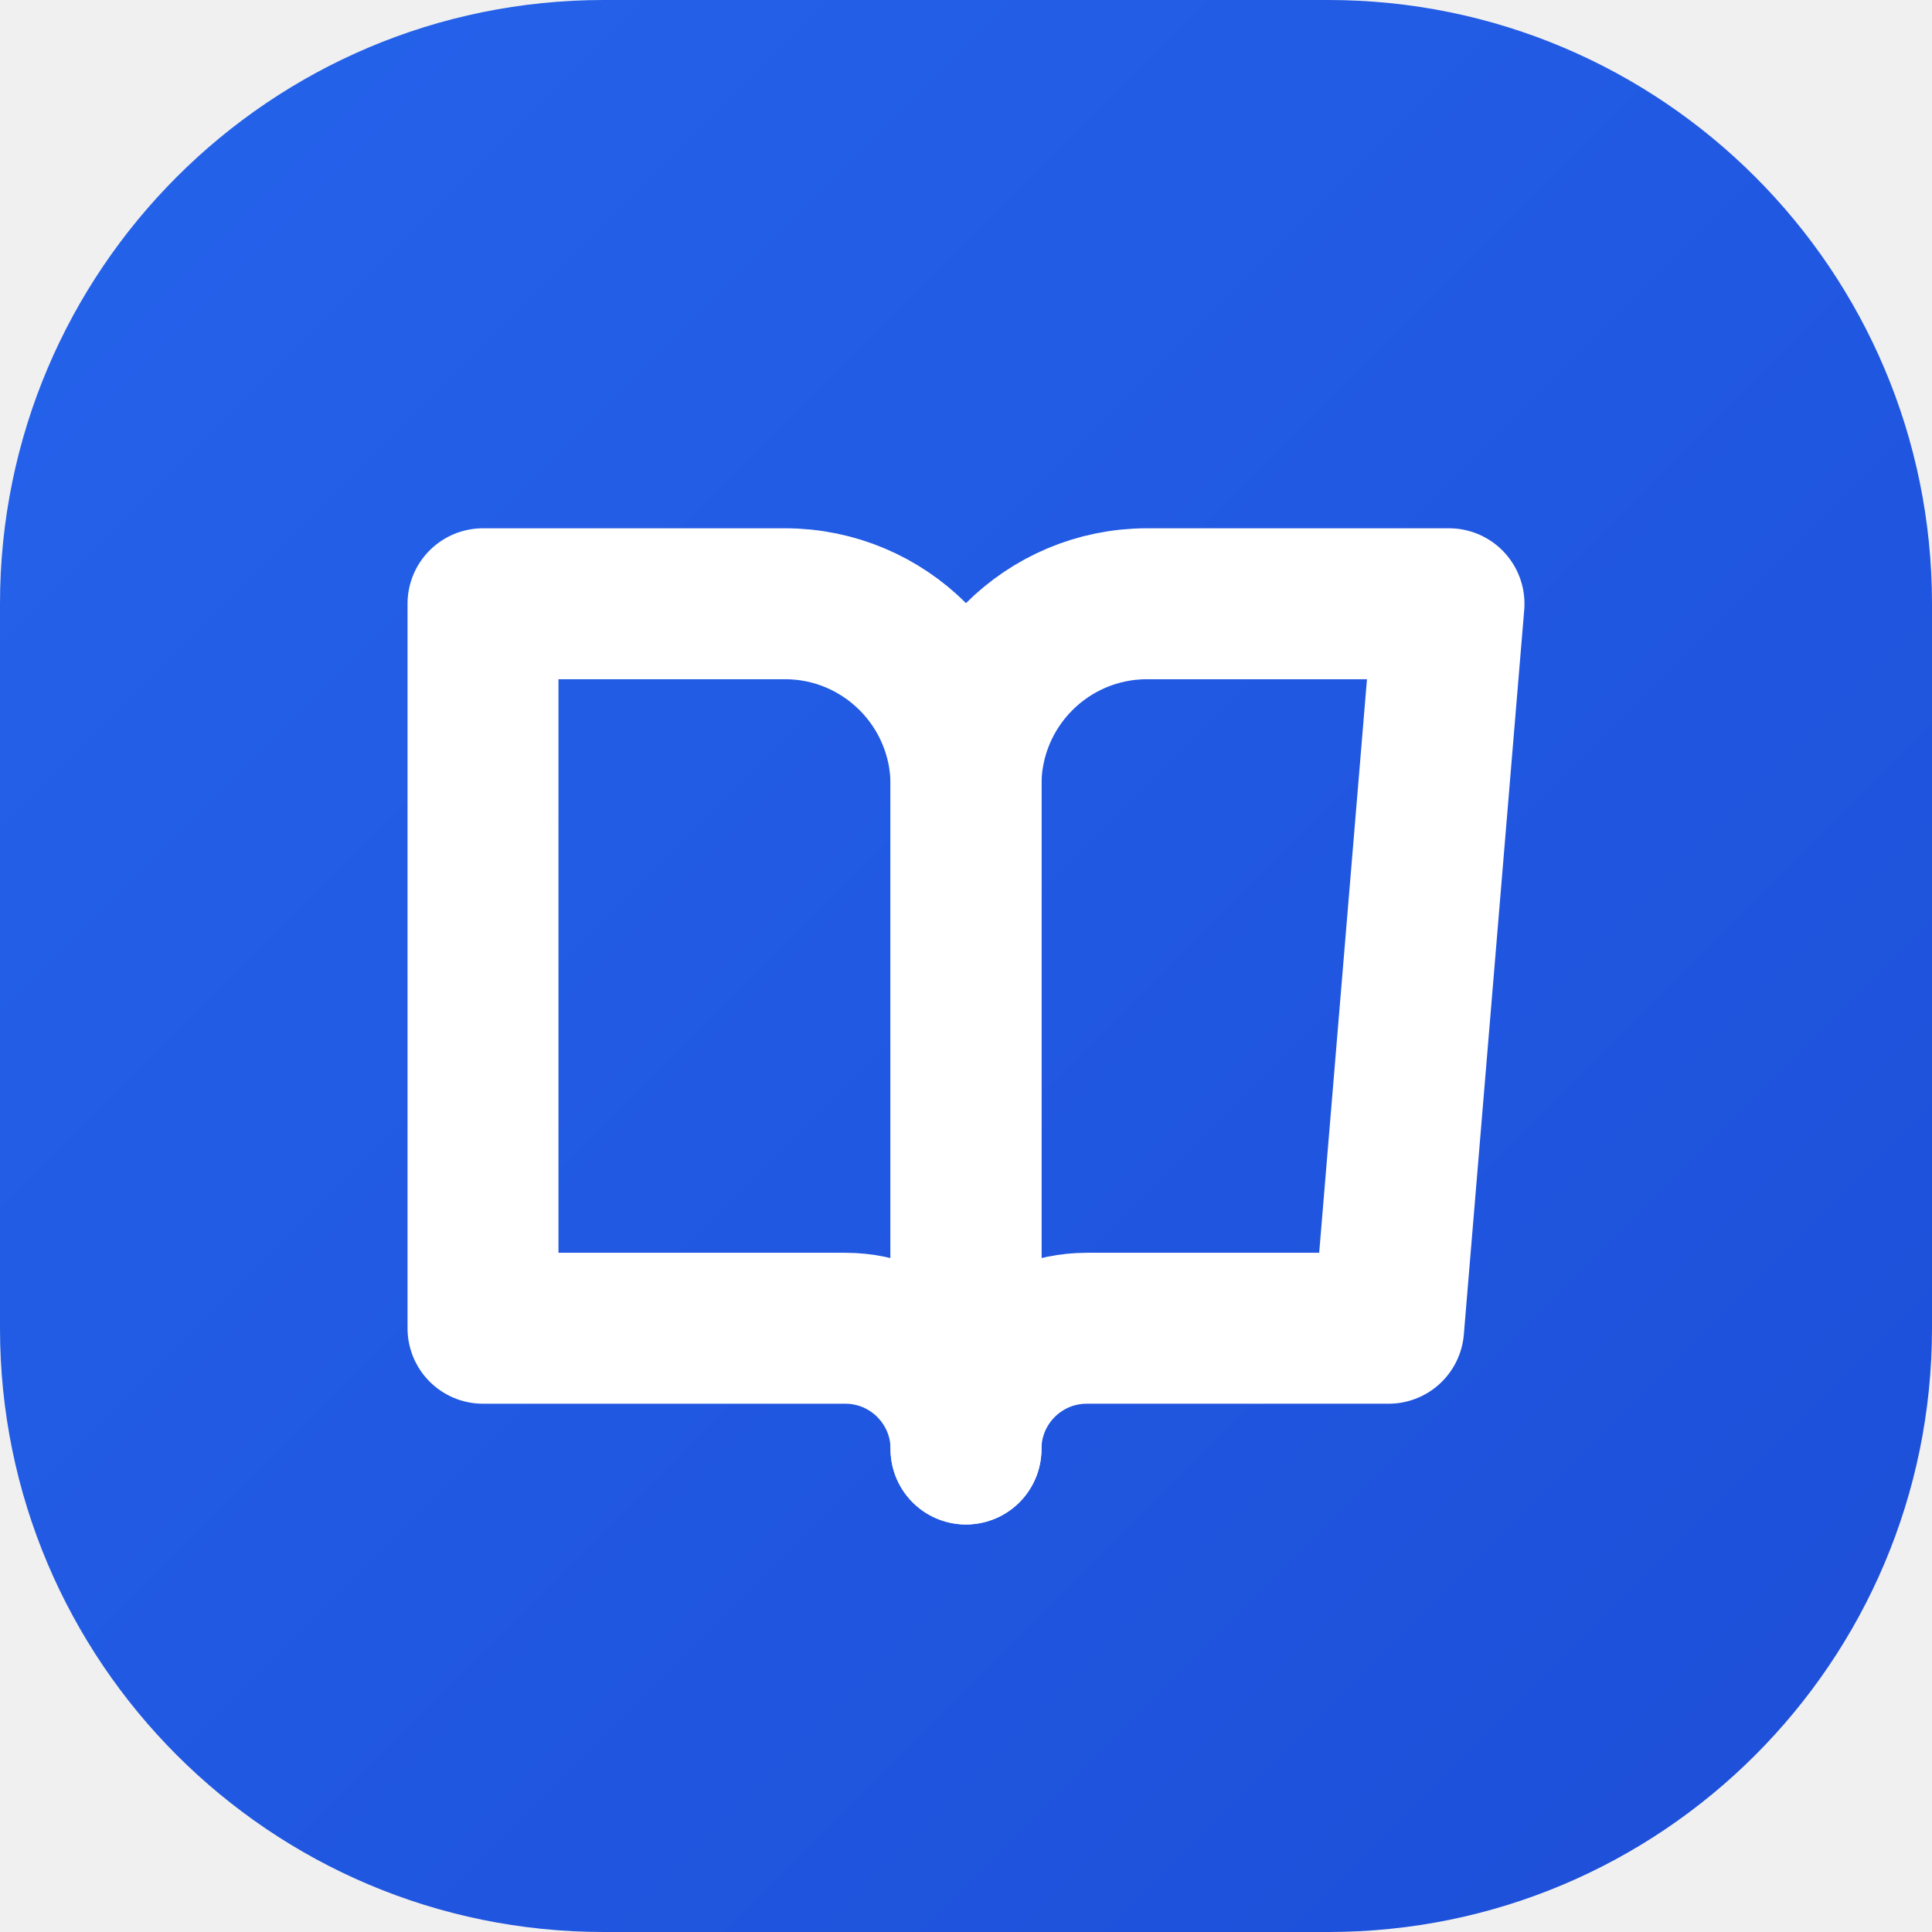
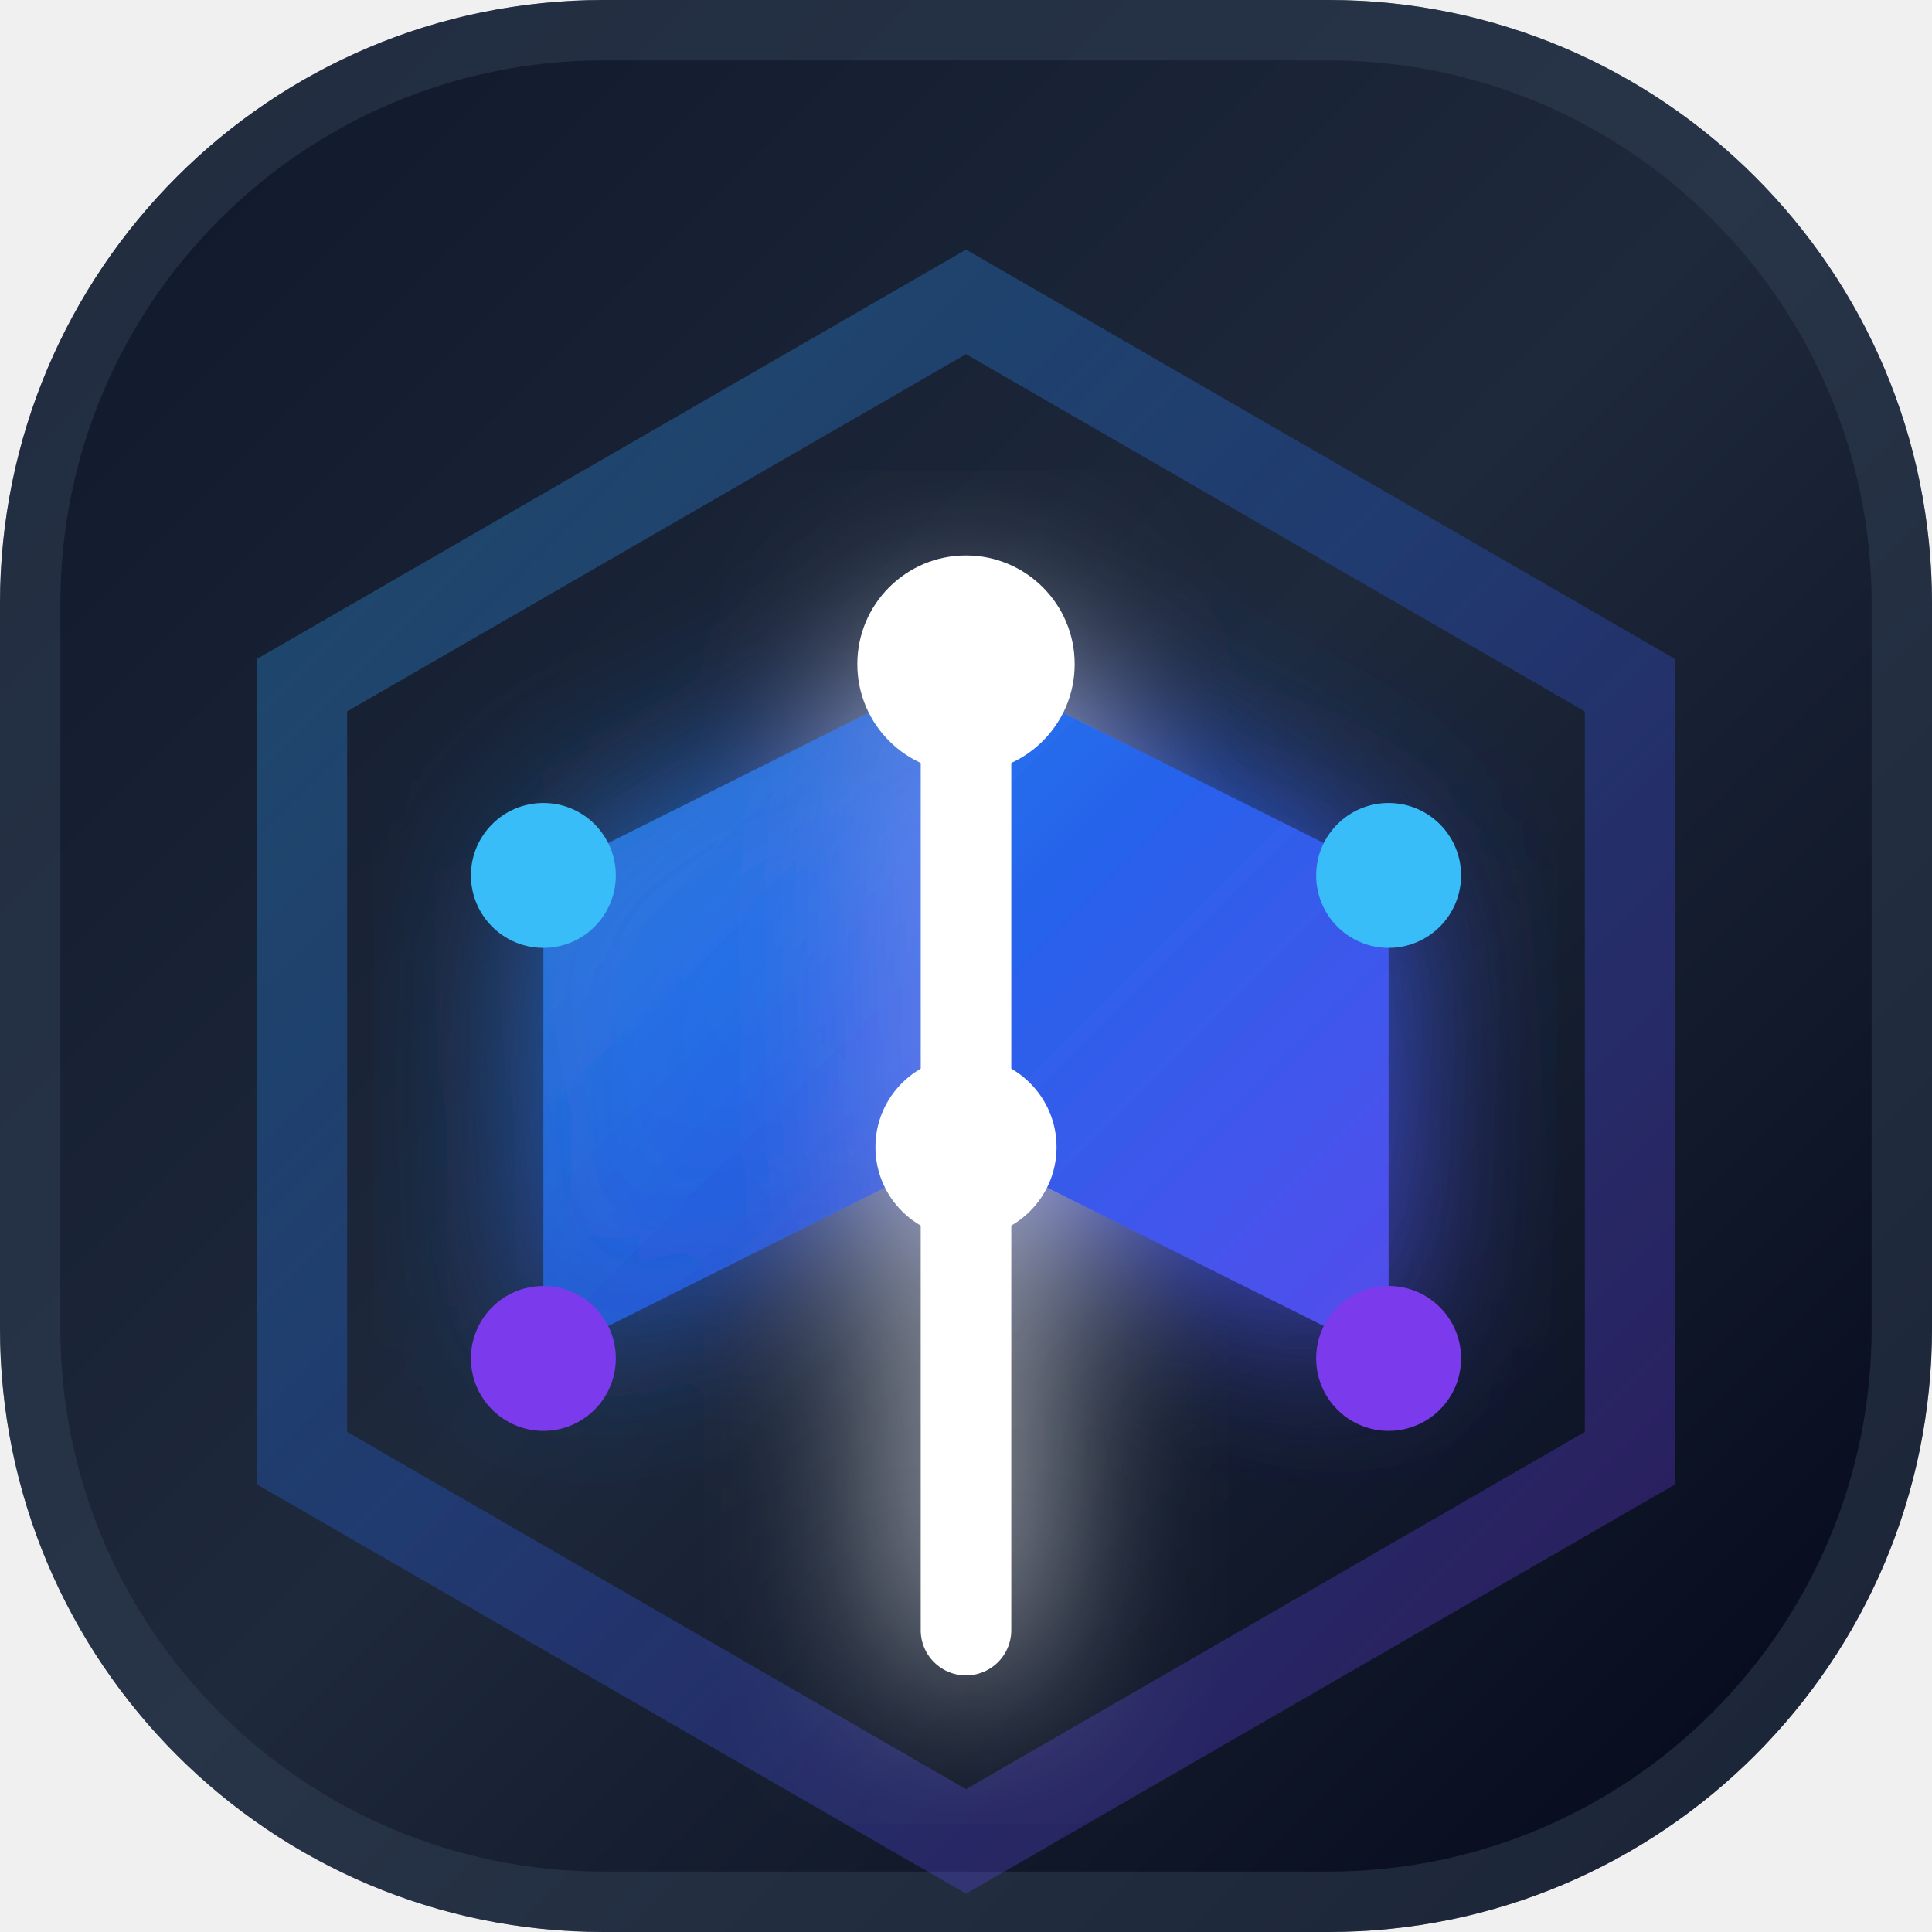
<svg xmlns="http://www.w3.org/2000/svg" width="32" height="32" viewBox="0 0 32 32" fill="none">
  <defs>
-     <linearGradient id="libre-grad" x1="0" y1="0" x2="32" y2="32" gradientUnits="userSpaceOnUse">
-       <stop offset="0%" stop-color="#2563eb" />
-       <stop offset="100%" stop-color="#1d4ed8" />
+     <linearGradient id="bg-grad" x1="0" y1="0" x2="32" y2="32" gradientUnits="userSpaceOnUse">
+       <stop offset="0%" stop-color="#0f172a" />
+       <stop offset="50%" stop-color="#1e293b" />
+       <stop offset="100%" stop-color="#020617" />
    </linearGradient>
+     <linearGradient id="accent-grad" x1="4" y1="4" x2="28" y2="28" gradientUnits="userSpaceOnUse">
+       <stop offset="0%" stop-color="#38bdf8" />
+       <stop offset="50%" stop-color="#2563eb" />
+       <stop offset="100%" stop-color="#7c3aed" />
+     </linearGradient>
+     <filter id="glow" x="-20%" y="-20%" width="140%" height="140%">
+       <feGaussianBlur stdDeviation="1.5" result="blur" />
+       <feComposite in="SourceGraphic" in2="blur" operator="over" />
+     </filter>
  </defs>
-   <rect width="32" height="32" rx="10" fill="url(#libre-grad)" />
-   <path d="M8 10h5a3 3 0 0 1 3 3v11a2 2 0 0 0-2-2H8z" stroke="white" stroke-width="2.5" stroke-linecap="round" stroke-linejoin="round" />
-   <path d="M24 10h-5a3 3 0 0 0-3 3v11a2 2 0 0 1 2-2h5z" stroke="white" stroke-width="2.5" stroke-linecap="round" stroke-linejoin="round" />
+   <rect width="32" height="32" rx="10" fill="url(#bg-grad)" />
+   <rect x="0.5" y="0.5" width="31" height="31" rx="9.5" stroke="#334155" stroke-opacity="0.5" />
+   <path d="M16 5 L27 11.35 L27 24.15 L16 30.5 L5 24.15 L5 11.35 Z" fill="none" stroke="url(#accent-grad)" stroke-width="1.5" stroke-opacity="0.3" />
+   <g filter="url(#glow)">
+     <path d="M16 11 L9 14.5 L9 22.5 L16 19 Z" fill="url(#accent-grad)" fill-opacity="0.8" />
+     <path d="M16 11 L23 14.5 L23 22.5 L16 19 Z" fill="url(#accent-grad)" />
+     <line x1="16" y1="11" x2="16" y2="27" stroke="#ffffff" stroke-width="1.5" stroke-linecap="round" />
+   </g>
+   <circle cx="16" cy="11" r="1.8" fill="#ffffff" />
+   <circle cx="9" cy="14.5" r="1.2" fill="#38bdf8" />
+   <circle cx="23" cy="14.5" r="1.2" fill="#38bdf8" />
+   <circle cx="9" cy="22.5" r="1.2" fill="#7c3aed" />
+   <circle cx="23" cy="22.5" r="1.2" fill="#7c3aed" />
+   <circle cx="16" cy="19" r="1.5" fill="#ffffff" />
</svg>
